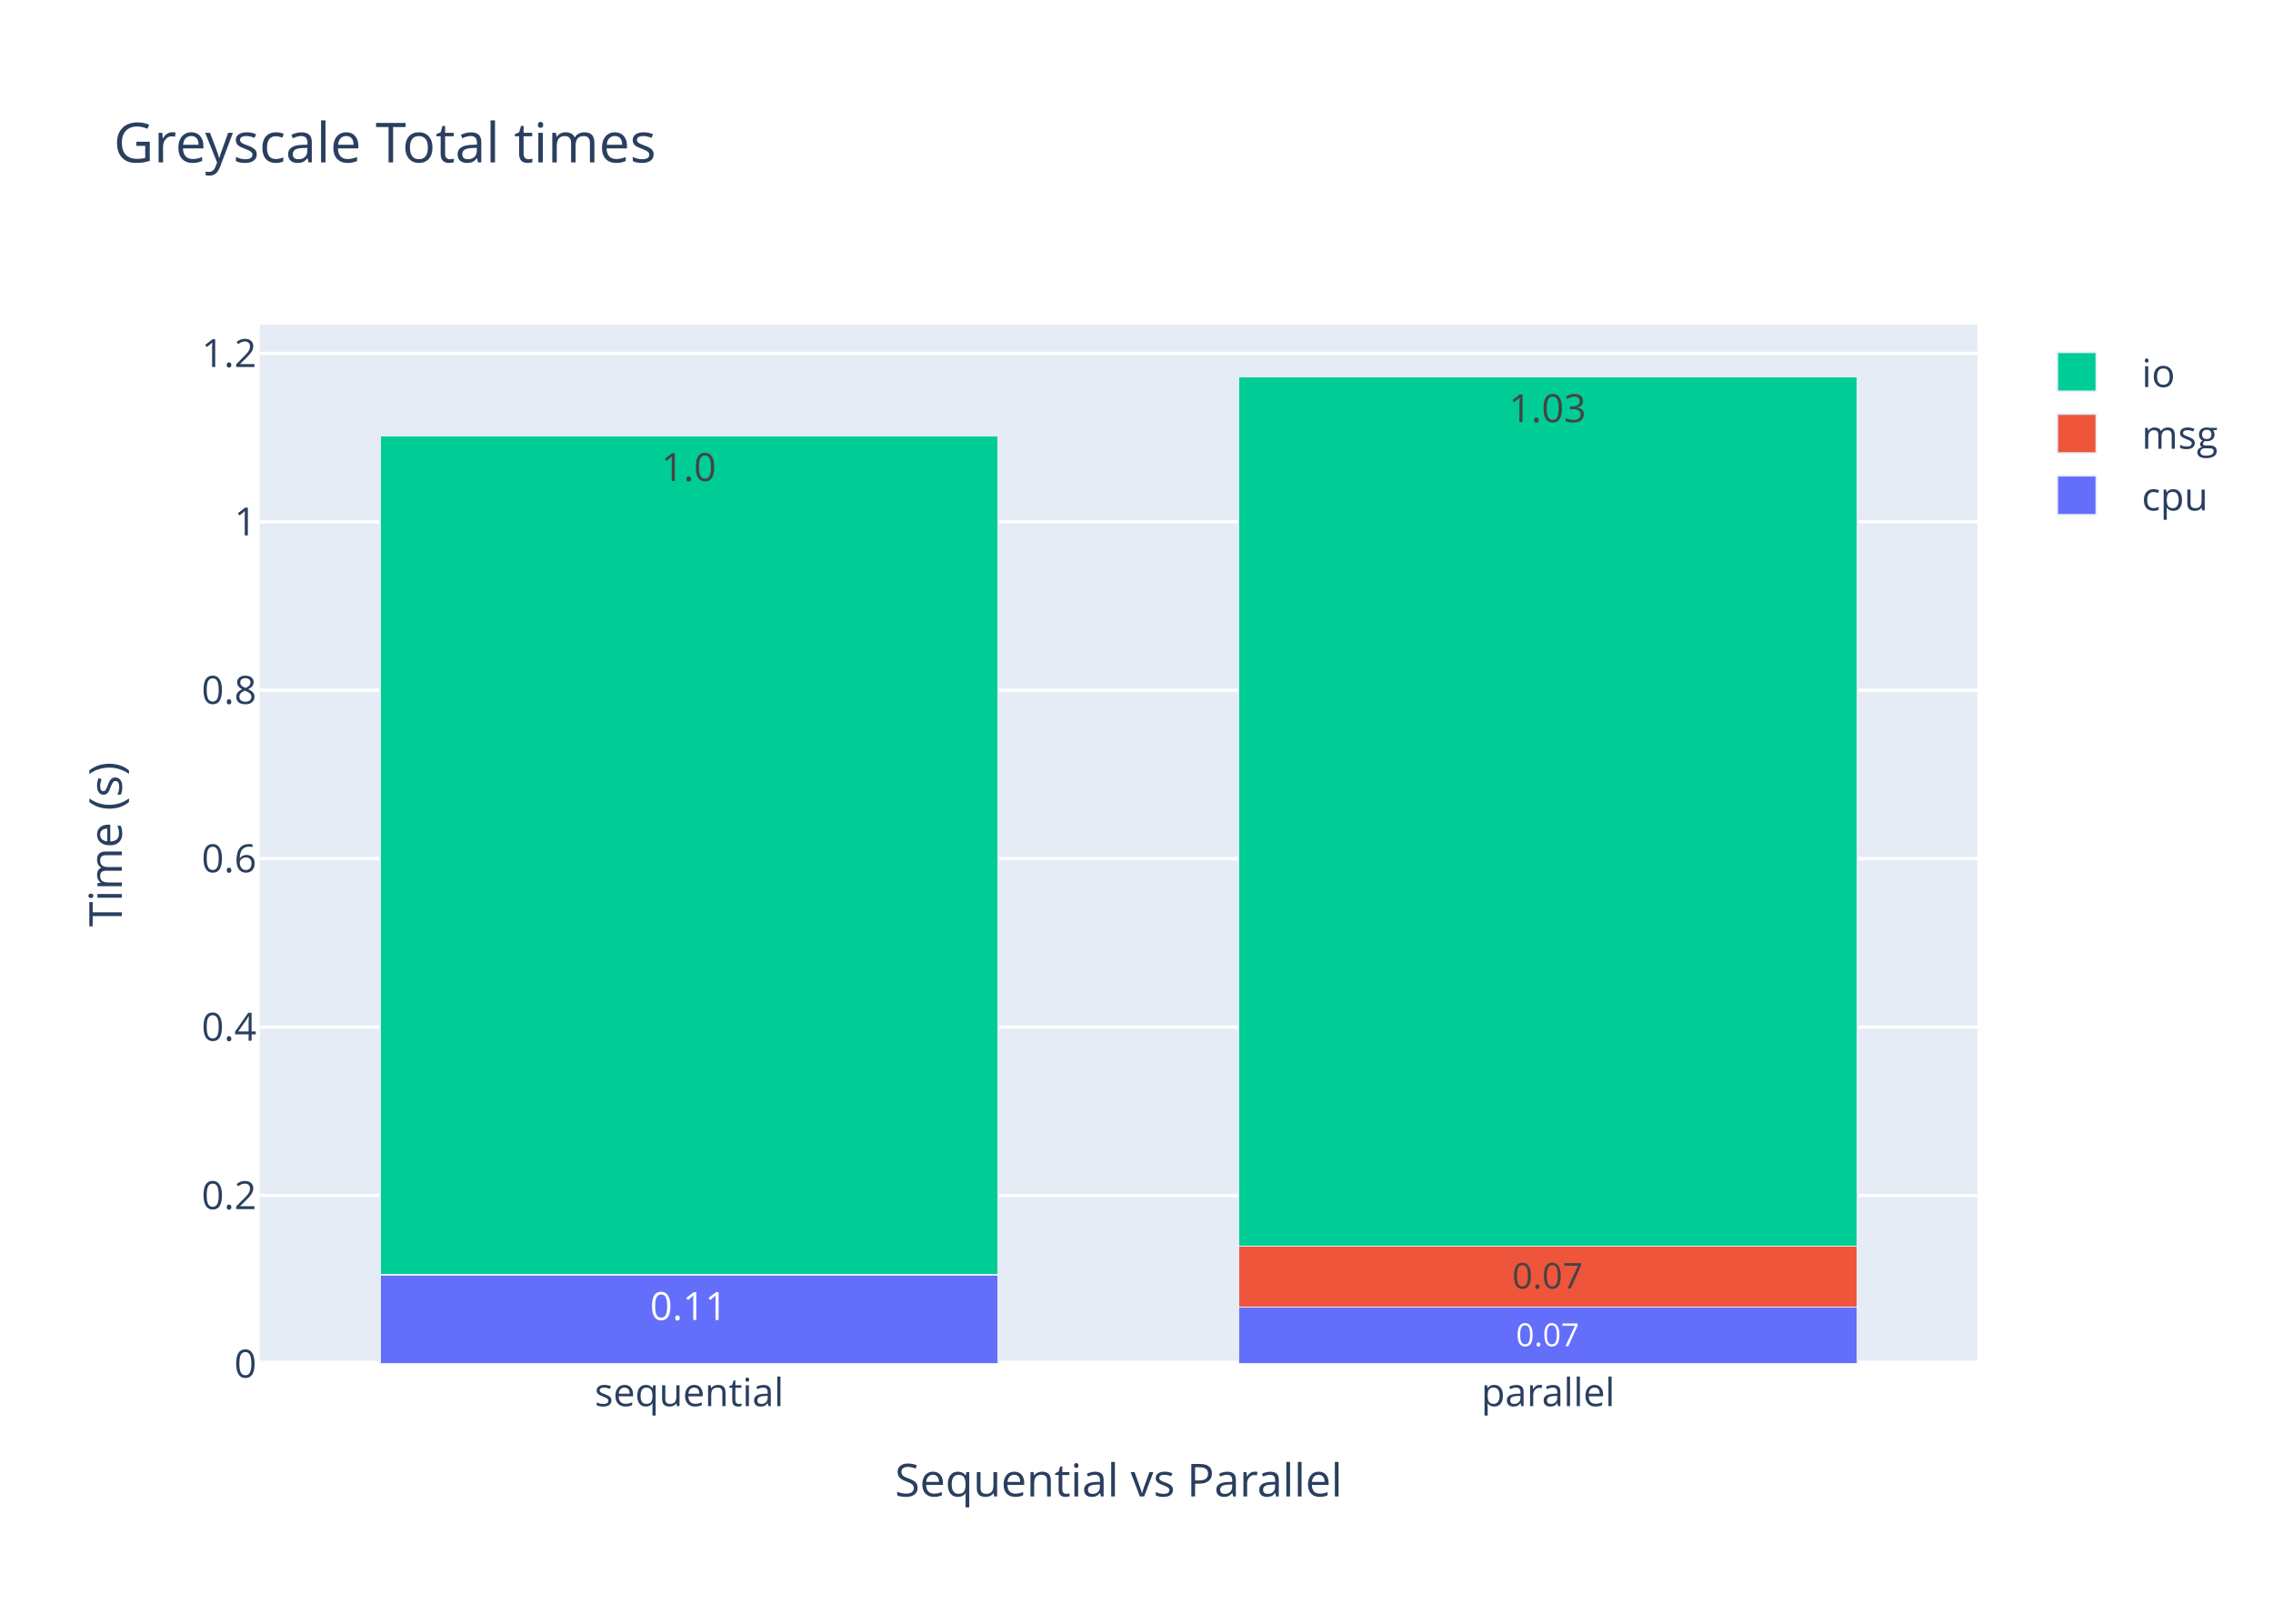
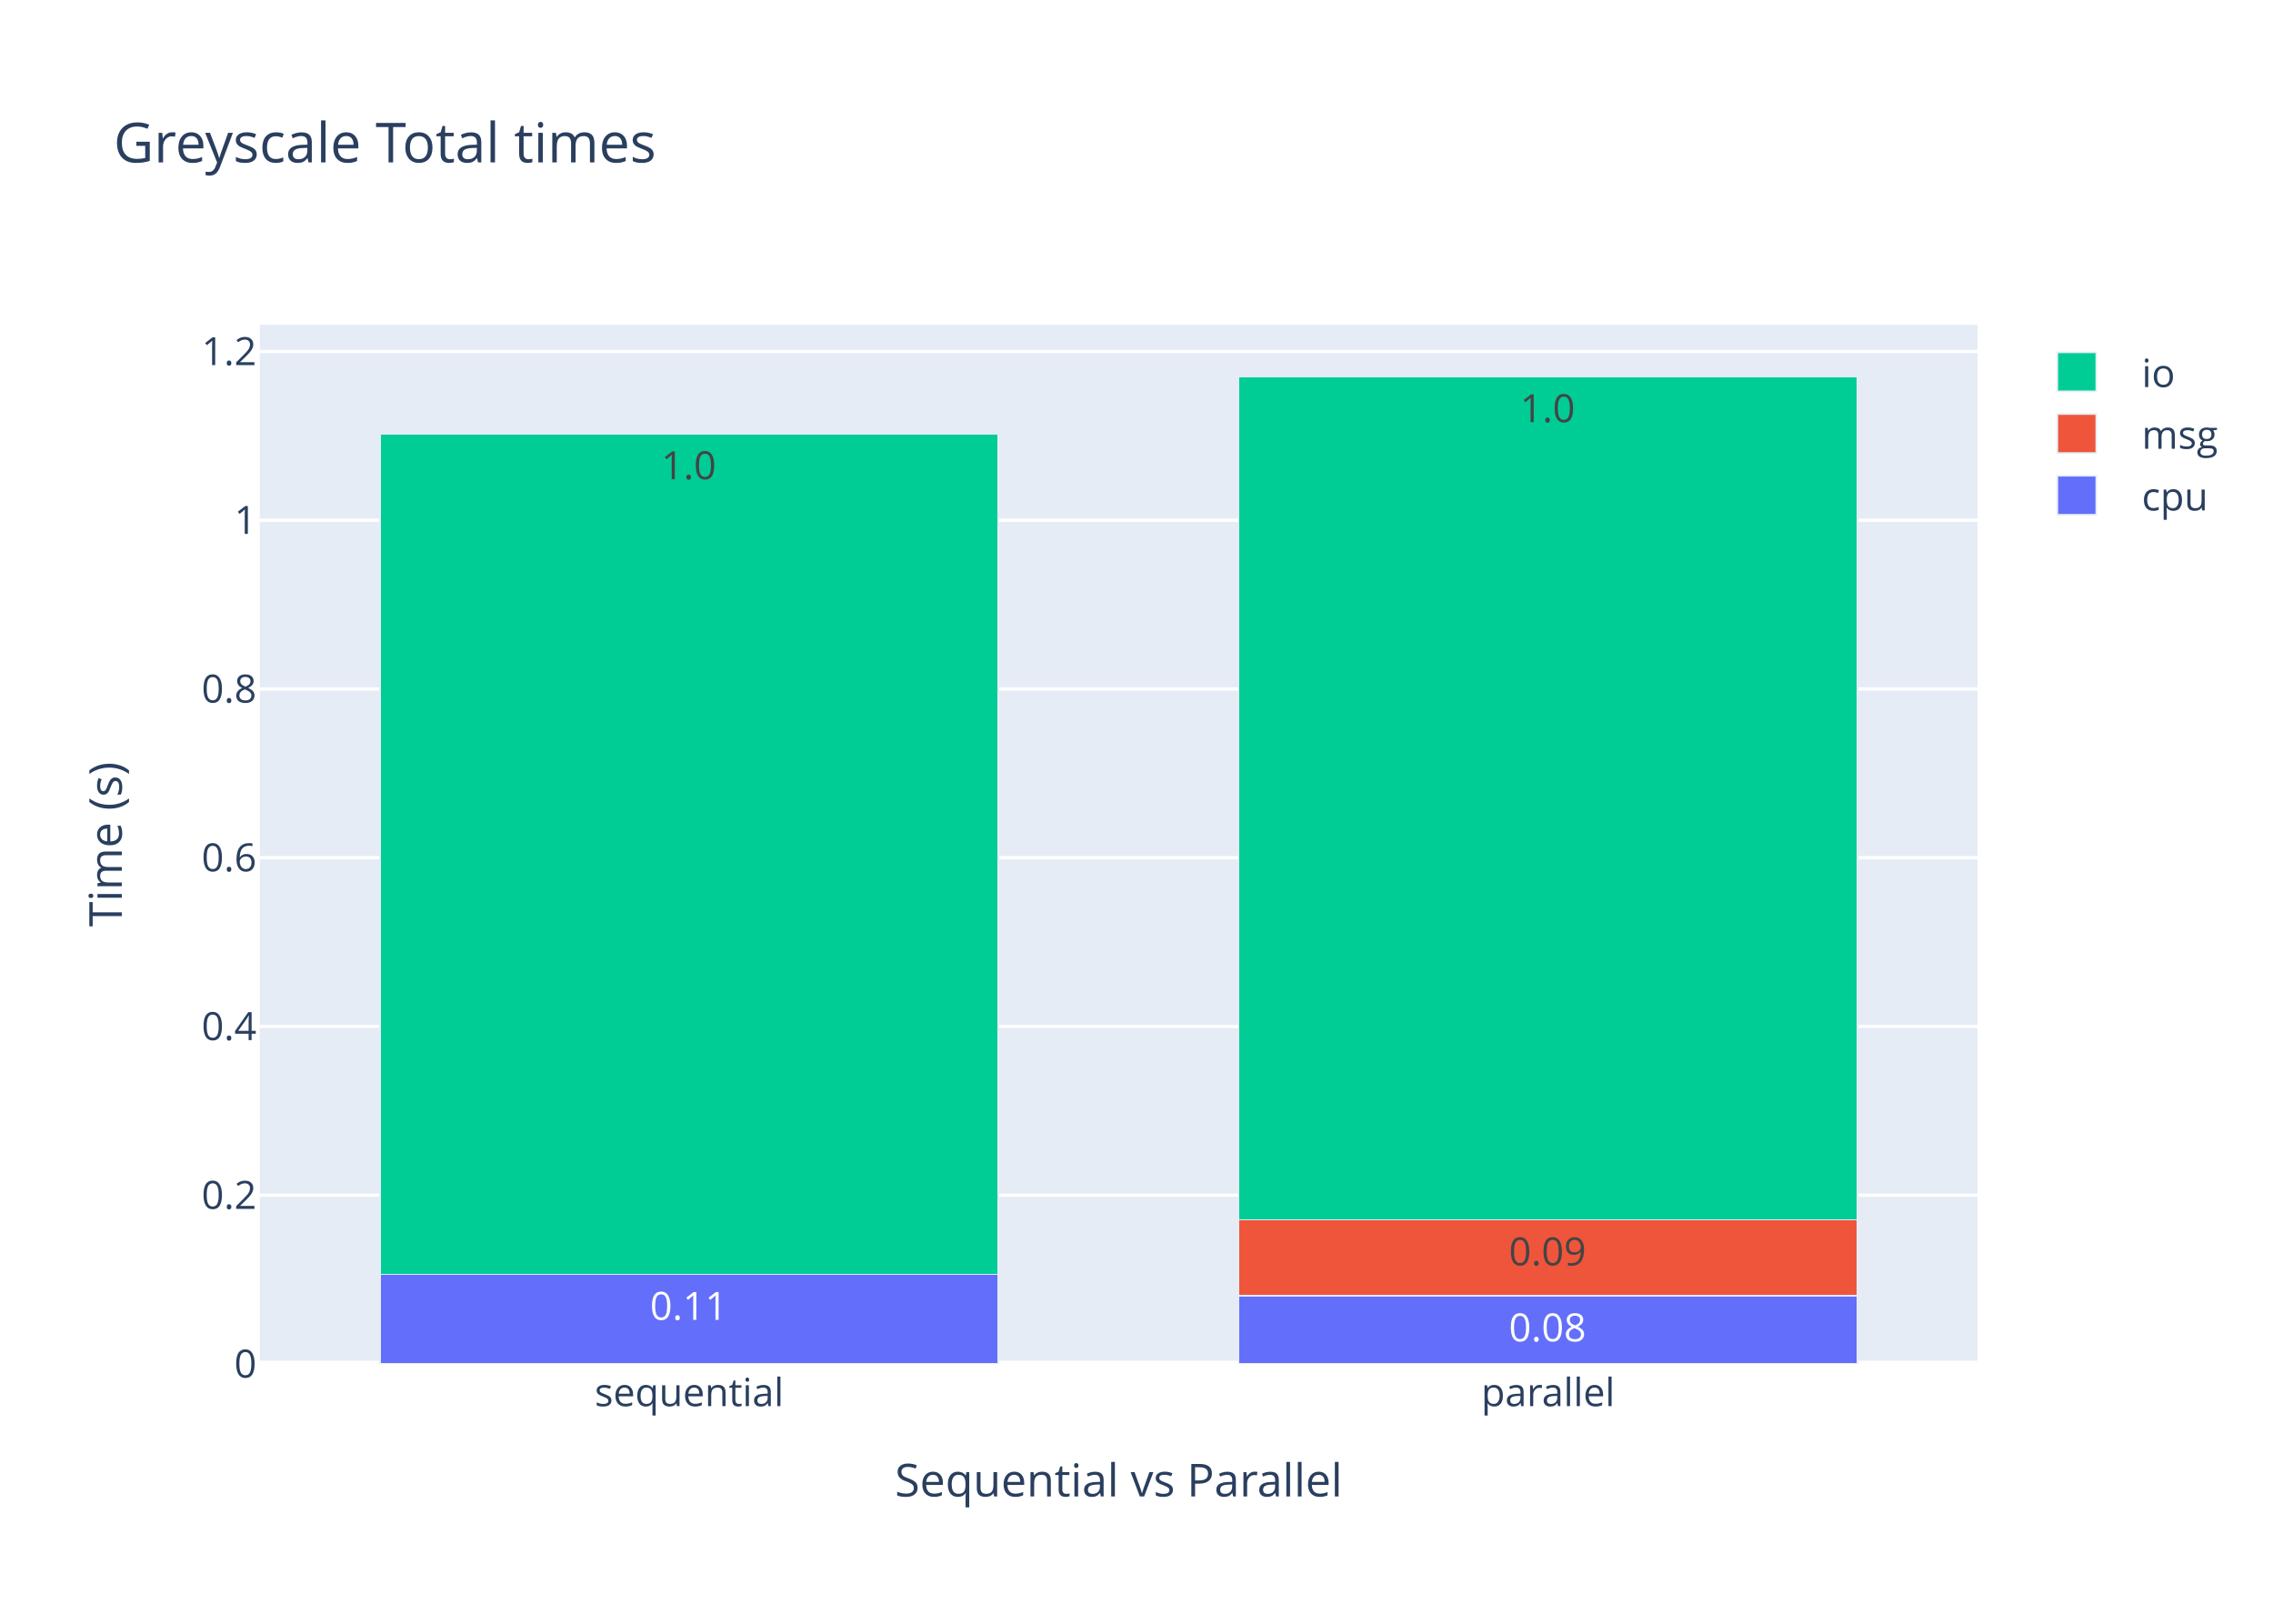
<svg xmlns="http://www.w3.org/2000/svg" class="main-svg" width="700" height="500" style="" viewBox="0 0 700 500">
  <rect x="0" y="0" width="700" height="500" style="fill: rgb(255, 255, 255); fill-opacity: 1;" />
-   <defs id="defs-3b66de">
+   <defs id="defs-ad3696">
    <g class="clips">
-       <clipPath id="clip3b66dexyplot" class="plotclip">
+       <clipPath id="clipad3696xyplot" class="plotclip">
        <rect width="529" height="320" />
      </clipPath>
-       <clipPath class="axesclip" id="clip3b66dex">
+       <clipPath class="axesclip" id="clipad3696x">
        <rect x="80" y="0" width="529" height="500" />
      </clipPath>
-       <clipPath class="axesclip" id="clip3b66dey">
+       <clipPath class="axesclip" id="clipad3696y">
        <rect x="0" y="100" width="700" height="320" />
      </clipPath>
-       <clipPath class="axesclip" id="clip3b66dexy">
+       <clipPath class="axesclip" id="clipad3696xy">
        <rect x="80" y="100" width="529" height="320" />
      </clipPath>
    </g>
    <g class="gradients" />
  </defs>
  <g class="bglayer">
    <rect class="bg" x="80" y="100" width="529" height="320" style="fill: rgb(229, 236, 246); fill-opacity: 1; stroke-width: 0;" />
  </g>
  <g class="layer-below">
    <g class="imagelayer" />
    <g class="shapelayer" />
  </g>
  <g class="cartesianlayer">
    <g class="subplot xy">
      <g class="layer-subplot">
        <g class="shapelayer" />
        <g class="imagelayer" />
      </g>
      <g class="gridlayer">
        <g class="x" />
        <g class="y">
-           <path class="ygrid crisp" transform="translate(0,368.13)" d="M80,0h529" style="stroke: rgb(255, 255, 255); stroke-opacity: 1; stroke-width: 1px;" />
-           <path class="ygrid crisp" transform="translate(0,316.27)" d="M80,0h529" style="stroke: rgb(255, 255, 255); stroke-opacity: 1; stroke-width: 1px;" />
-           <path class="ygrid crisp" transform="translate(0,264.4)" d="M80,0h529" style="stroke: rgb(255, 255, 255); stroke-opacity: 1; stroke-width: 1px;" />
-           <path class="ygrid crisp" transform="translate(0,212.54)" d="M80,0h529" style="stroke: rgb(255, 255, 255); stroke-opacity: 1; stroke-width: 1px;" />
-           <path class="ygrid crisp" transform="translate(0,160.67)" d="M80,0h529" style="stroke: rgb(255, 255, 255); stroke-opacity: 1; stroke-width: 1px;" />
-           <path class="ygrid crisp" transform="translate(0,108.81)" d="M80,0h529" style="stroke: rgb(255, 255, 255); stroke-opacity: 1; stroke-width: 1px;" />
+           <path class="ygrid crisp" transform="translate(0,368.04)" d="M80,0h529" style="stroke: rgb(255, 255, 255); stroke-opacity: 1; stroke-width: 1px;" />
+           <path class="ygrid crisp" transform="translate(0,316.08)" d="M80,0h529" style="stroke: rgb(255, 255, 255); stroke-opacity: 1; stroke-width: 1px;" />
+           <path class="ygrid crisp" transform="translate(0,264.11)" d="M80,0h529" style="stroke: rgb(255, 255, 255); stroke-opacity: 1; stroke-width: 1px;" />
+           <path class="ygrid crisp" transform="translate(0,212.15)" d="M80,0h529" style="stroke: rgb(255, 255, 255); stroke-opacity: 1; stroke-width: 1px;" />
+           <path class="ygrid crisp" transform="translate(0,160.19)" d="M80,0h529" style="stroke: rgb(255, 255, 255); stroke-opacity: 1; stroke-width: 1px;" />
+           <path class="ygrid crisp" transform="translate(0,108.23)" d="M80,0h529" style="stroke: rgb(255, 255, 255); stroke-opacity: 1; stroke-width: 1px;" />
        </g>
      </g>
      <g class="zerolinelayer">
        <path class="yzl zl crisp" transform="translate(0,420)" d="M80,0h529" style="stroke: rgb(255, 255, 255); stroke-opacity: 1; stroke-width: 2px;" />
      </g>
      <path class="xlines-below" />
      <path class="ylines-below" />
      <g class="overlines-below" />
      <g class="xaxislayer-below" />
      <g class="yaxislayer-below" />
      <g class="overaxes-below" />
-       <g class="plot" transform="translate(80, 100)" clip-path="url('#clip3b66dexyplot')">
+       <g class="plot" transform="translate(80, 100)" clip-path="url('#clipad3696xyplot')">
        <g class="barlayer mlayer">
          <g class="trace bars" shape-rendering="crispEdges" style="opacity: 1;">
            <g class="points">
              <g class="point">
-                 <path d="M37.03,320V292.47H227.47V320Z" style="vector-effect: non-scaling-stroke; opacity: 1; stroke-width: 0.5px; fill: rgb(99, 110, 250); fill-opacity: 1; stroke: rgb(229, 236, 246); stroke-opacity: 1;" />
-                 <text class="bartext bartext-inside" text-anchor="middle" data-notex="1" x="0" y="0" style="font-family: 'Open Sans', verdana, arial, sans-serif; font-size: 12px; fill: rgb(255, 255, 255); fill-opacity: 1; white-space: pre;" transform="translate(132.0859,306.47)">0.11</text>
-               </g>
-               <g class="point">
-                 <path d="M301.53,320V302.53H491.97V320Z" style="vector-effect: non-scaling-stroke; opacity: 1; stroke-width: 0.5px; fill: rgb(99, 110, 250); fill-opacity: 1; stroke: rgb(229, 236, 246); stroke-opacity: 1;" />
-                 <text class="bartext bartext-inside" text-anchor="middle" data-notex="1" x="0" y="0" style="font-family: 'Open Sans', verdana, arial, sans-serif; font-size: 12px; fill: rgb(255, 255, 255); fill-opacity: 1; white-space: pre;" transform="translate(396.6156,314.5421)scale(0.8192857)">0.07</text>
+                 <path d="M37.03,320V292.42H227.47V320Z" style="vector-effect: non-scaling-stroke; opacity: 1; stroke-width: 0.5px; fill: rgb(99, 110, 250); fill-opacity: 1; stroke: rgb(229, 236, 246); stroke-opacity: 1;" />
+                 <text class="bartext bartext-inside" text-anchor="middle" data-notex="1" x="0" y="0" style="font-family: 'Open Sans', verdana, arial, sans-serif; font-size: 12px; fill: rgb(255, 255, 255); fill-opacity: 1; white-space: pre;" transform="translate(132.0859,306.42)">0.11</text>
+               </g>
+               <g class="point">
+                 <path d="M301.53,320V299.05H491.97V320Z" style="vector-effect: non-scaling-stroke; opacity: 1; stroke-width: 0.5px; fill: rgb(99, 110, 250); fill-opacity: 1; stroke: rgb(229, 236, 246); stroke-opacity: 1;" />
+                 <text class="bartext bartext-inside" text-anchor="middle" data-notex="1" x="0" y="0" style="font-family: 'Open Sans', verdana, arial, sans-serif; font-size: 12px; fill: rgb(255, 255, 255); fill-opacity: 1; white-space: pre;" transform="translate(396.5859,313.05)">0.08</text>
              </g>
            </g>
          </g>
          <g class="trace bars" shape-rendering="crispEdges" style="opacity: 1;">
            <g class="points">
              <g class="point">
-                 <path d="M37.03,292.47V292.47H227.47V292.47Z" style="vector-effect: non-scaling-stroke; opacity: 1; stroke-width: 0.5px; fill: rgb(239, 85, 59); fill-opacity: 1; stroke: rgb(229, 236, 246); stroke-opacity: 1;" />
-               </g>
-               <g class="point">
-                 <path d="M301.53,302.53V283.72H491.97V302.53Z" style="vector-effect: non-scaling-stroke; opacity: 1; stroke-width: 0.5px; fill: rgb(239, 85, 59); fill-opacity: 1; stroke: rgb(229, 236, 246); stroke-opacity: 1;" />
-                 <text class="bartext bartext-inside" text-anchor="middle" data-notex="1" x="0" y="0" style="font-family: 'Open Sans', verdana, arial, sans-serif; font-size: 12px; fill: rgb(68, 68, 68); fill-opacity: 1; white-space: pre;" transform="translate(396.5999,296.785)scale(0.915)">0.07</text>
+                 <path d="M37.03,292.42V292.42H227.47V292.42Z" style="vector-effect: non-scaling-stroke; opacity: 1; stroke-width: 0.5px; fill: rgb(239, 85, 59); fill-opacity: 1; stroke: rgb(229, 236, 246); stroke-opacity: 1;" />
+               </g>
+               <g class="point">
+                 <path d="M301.53,299.05V275.65H491.97V299.05Z" style="vector-effect: non-scaling-stroke; opacity: 1; stroke-width: 0.5px; fill: rgb(239, 85, 59); fill-opacity: 1; stroke: rgb(229, 236, 246); stroke-opacity: 1;" />
+                 <text class="bartext bartext-inside" text-anchor="middle" data-notex="1" x="0" y="0" style="font-family: 'Open Sans', verdana, arial, sans-serif; font-size: 12px; fill: rgb(68, 68, 68); fill-opacity: 1; white-space: pre;" transform="translate(396.5859,289.65)">0.09</text>
              </g>
            </g>
          </g>
          <g class="trace bars" shape-rendering="crispEdges" style="opacity: 1;">
            <g class="points">
              <g class="point">
-                 <path d="M37.03,292.47V34.11H227.47V292.47Z" style="vector-effect: non-scaling-stroke; opacity: 1; stroke-width: 0.5px; fill: rgb(0, 204, 150); fill-opacity: 1; stroke: rgb(229, 236, 246); stroke-opacity: 1;" />
-                 <text class="bartext bartext-inside" text-anchor="middle" data-notex="1" x="0" y="0" style="font-family: 'Open Sans', verdana, arial, sans-serif; font-size: 12px; fill: rgb(68, 68, 68); fill-opacity: 1; white-space: pre;" transform="translate(132.0859,48.11)">1.0</text>
-               </g>
-               <g class="point">
-                 <path d="M301.53,283.72V16H491.97V283.72Z" style="vector-effect: non-scaling-stroke; opacity: 1; stroke-width: 0.5px; fill: rgb(0, 204, 150); fill-opacity: 1; stroke: rgb(229, 236, 246); stroke-opacity: 1;" />
-                 <text class="bartext bartext-inside" text-anchor="middle" data-notex="1" x="0" y="0" style="font-family: 'Open Sans', verdana, arial, sans-serif; font-size: 12px; fill: rgb(68, 68, 68); fill-opacity: 1; white-space: pre;" transform="translate(396.5859,30)">1.03</text>
+                 <path d="M37.03,292.42V33.57H227.47V292.42Z" style="vector-effect: non-scaling-stroke; opacity: 1; stroke-width: 0.5px; fill: rgb(0, 204, 150); fill-opacity: 1; stroke: rgb(229, 236, 246); stroke-opacity: 1;" />
+                 <text class="bartext bartext-inside" text-anchor="middle" data-notex="1" x="0" y="0" style="font-family: 'Open Sans', verdana, arial, sans-serif; font-size: 12px; fill: rgb(68, 68, 68); fill-opacity: 1; white-space: pre;" transform="translate(132.0859,47.57)">1.0</text>
+               </g>
+               <g class="point">
+                 <path d="M301.53,275.65V16H491.97V275.65Z" style="vector-effect: non-scaling-stroke; opacity: 1; stroke-width: 0.5px; fill: rgb(0, 204, 150); fill-opacity: 1; stroke: rgb(229, 236, 246); stroke-opacity: 1;" />
+                 <text class="bartext bartext-inside" text-anchor="middle" data-notex="1" x="0" y="0" style="font-family: 'Open Sans', verdana, arial, sans-serif; font-size: 12px; fill: rgb(68, 68, 68); fill-opacity: 1; white-space: pre;" transform="translate(396.5859,30)">1.0</text>
              </g>
            </g>
          </g>
        </g>
      </g>
      <g class="overplot" />
      <path class="xlines-above crisp" d="M0,0" style="fill: none;" />
      <path class="ylines-above crisp" d="M0,0" style="fill: none;" />
      <g class="overlines-above" />
      <g class="xaxislayer-above">
        <g class="xtick">
          <text text-anchor="middle" x="0" y="433" transform="translate(212.25,0)" style="font-family: 'Open Sans', verdana, arial, sans-serif; font-size: 12px; fill: rgb(42, 63, 95); fill-opacity: 1; white-space: pre;">sequential</text>
        </g>
        <g class="xtick">
          <text text-anchor="middle" x="0" y="433" transform="translate(476.75,0)" style="font-family: 'Open Sans', verdana, arial, sans-serif; font-size: 12px; fill: rgb(42, 63, 95); fill-opacity: 1; white-space: pre;">parallel</text>
        </g>
      </g>
      <g class="yaxislayer-above">
        <g class="ytick">
          <text text-anchor="end" x="79" y="4.2" transform="translate(0,420)" style="font-family: 'Open Sans', verdana, arial, sans-serif; font-size: 12px; fill: rgb(42, 63, 95); fill-opacity: 1; white-space: pre;">0</text>
        </g>
        <g class="ytick">
-           <text text-anchor="end" x="79" y="4.2" transform="translate(0,368.13)" style="font-family: 'Open Sans', verdana, arial, sans-serif; font-size: 12px; fill: rgb(42, 63, 95); fill-opacity: 1; white-space: pre;">0.2</text>
-         </g>
-         <g class="ytick">
-           <text text-anchor="end" x="79" y="4.2" transform="translate(0,316.27)" style="font-family: 'Open Sans', verdana, arial, sans-serif; font-size: 12px; fill: rgb(42, 63, 95); fill-opacity: 1; white-space: pre;">0.4</text>
-         </g>
-         <g class="ytick">
-           <text text-anchor="end" x="79" y="4.2" transform="translate(0,264.4)" style="font-family: 'Open Sans', verdana, arial, sans-serif; font-size: 12px; fill: rgb(42, 63, 95); fill-opacity: 1; white-space: pre;">0.6</text>
-         </g>
-         <g class="ytick">
-           <text text-anchor="end" x="79" y="4.2" transform="translate(0,212.54)" style="font-family: 'Open Sans', verdana, arial, sans-serif; font-size: 12px; fill: rgb(42, 63, 95); fill-opacity: 1; white-space: pre;">0.8</text>
-         </g>
-         <g class="ytick">
-           <text text-anchor="end" x="79" y="4.2" transform="translate(0,160.67)" style="font-family: 'Open Sans', verdana, arial, sans-serif; font-size: 12px; fill: rgb(42, 63, 95); fill-opacity: 1; white-space: pre;">1</text>
-         </g>
-         <g class="ytick">
-           <text text-anchor="end" x="79" y="4.2" transform="translate(0,108.81)" style="font-family: 'Open Sans', verdana, arial, sans-serif; font-size: 12px; fill: rgb(42, 63, 95); fill-opacity: 1; white-space: pre;">1.2</text>
+           <text text-anchor="end" x="79" y="4.2" transform="translate(0,368.04)" style="font-family: 'Open Sans', verdana, arial, sans-serif; font-size: 12px; fill: rgb(42, 63, 95); fill-opacity: 1; white-space: pre;">0.2</text>
+         </g>
+         <g class="ytick">
+           <text text-anchor="end" x="79" y="4.2" transform="translate(0,316.08)" style="font-family: 'Open Sans', verdana, arial, sans-serif; font-size: 12px; fill: rgb(42, 63, 95); fill-opacity: 1; white-space: pre;">0.4</text>
+         </g>
+         <g class="ytick">
+           <text text-anchor="end" x="79" y="4.2" transform="translate(0,264.11)" style="font-family: 'Open Sans', verdana, arial, sans-serif; font-size: 12px; fill: rgb(42, 63, 95); fill-opacity: 1; white-space: pre;">0.6</text>
+         </g>
+         <g class="ytick">
+           <text text-anchor="end" x="79" y="4.2" transform="translate(0,212.15)" style="font-family: 'Open Sans', verdana, arial, sans-serif; font-size: 12px; fill: rgb(42, 63, 95); fill-opacity: 1; white-space: pre;">0.8</text>
+         </g>
+         <g class="ytick">
+           <text text-anchor="end" x="79" y="4.2" transform="translate(0,160.19)" style="font-family: 'Open Sans', verdana, arial, sans-serif; font-size: 12px; fill: rgb(42, 63, 95); fill-opacity: 1; white-space: pre;">1</text>
+         </g>
+         <g class="ytick">
+           <text text-anchor="end" x="79" y="4.2" transform="translate(0,108.23)" style="font-family: 'Open Sans', verdana, arial, sans-serif; font-size: 12px; fill: rgb(42, 63, 95); fill-opacity: 1; white-space: pre;">1.2</text>
        </g>
      </g>
      <g class="overaxes-above" />
    </g>
  </g>
  <g class="polarlayer" />
  <g class="ternarylayer" />
  <g class="geolayer" />
  <g class="funnelarealayer" />
  <g class="pielayer" />
  <g class="treemaplayer" />
  <g class="sunburstlayer" />
  <g class="glimages" />
-   <defs id="topdefs-3b66de">
+   <defs id="topdefs-ad3696">
    <g class="clips" />
-     <clipPath id="legend3b66de">
+     <clipPath id="legendad3696">
      <rect width="68" height="67" x="0" y="0" />
    </clipPath>
  </defs>
  <g class="layer-above">
    <g class="imagelayer" />
    <g class="shapelayer" />
  </g>
  <g class="infolayer">
    <g class="legend" pointer-events="all" transform="translate(619.58, 100)">
      <rect class="bg" shape-rendering="crispEdges" style="stroke: rgb(68, 68, 68); stroke-opacity: 1; fill: rgb(255, 255, 255); fill-opacity: 1; stroke-width: 0px;" width="68" height="67" x="0" y="0" />
-       <g class="scrollbox" transform="translate(0, 0)" clip-path="url('#legend3b66de')">
+       <g class="scrollbox" transform="translate(0, 0)" clip-path="url('#legendad3696')">
        <g class="groups">
          <g class="traces" transform="translate(0, 14.5)" style="opacity: 1;">
            <text class="legendtext" text-anchor="start" x="40" y="4.68" style="font-family: 'Open Sans', verdana, arial, sans-serif; font-size: 12px; fill: rgb(42, 63, 95); fill-opacity: 1; white-space: pre;">io</text>
            <g class="layers" style="opacity: 1;">
              <g class="legendfill" />
              <g class="legendlines" />
              <g class="legendsymbols">
                <g class="legendpoints">
                  <path class="legendundefined" d="M6,6H-6V-6H6Z" transform="translate(20,0)" style="stroke-width: 0.5px; fill: rgb(0, 204, 150); fill-opacity: 1; stroke: rgb(229, 236, 246); stroke-opacity: 1;" />
                </g>
              </g>
            </g>
            <rect class="legendtoggle" pointer-events="all" x="0" y="-9.5" width="62.672" height="19" style="cursor: pointer; fill: rgb(0, 0, 0); fill-opacity: 0;" />
          </g>
          <g class="traces" transform="translate(0, 33.5)" style="opacity: 1;">
            <text class="legendtext" text-anchor="start" x="40" y="4.68" style="font-family: 'Open Sans', verdana, arial, sans-serif; font-size: 12px; fill: rgb(42, 63, 95); fill-opacity: 1; white-space: pre;">msg</text>
            <g class="layers" style="opacity: 1;">
              <g class="legendfill" />
              <g class="legendlines" />
              <g class="legendsymbols">
                <g class="legendpoints">
                  <path class="legendundefined" d="M6,6H-6V-6H6Z" transform="translate(20,0)" style="stroke-width: 0.5px; fill: rgb(239, 85, 59); fill-opacity: 1; stroke: rgb(229, 236, 246); stroke-opacity: 1;" />
                </g>
              </g>
            </g>
            <rect class="legendtoggle" pointer-events="all" x="0" y="-9.5" width="62.672" height="19" style="cursor: pointer; fill: rgb(0, 0, 0); fill-opacity: 0;" />
          </g>
          <g class="traces" transform="translate(0, 52.5)" style="opacity: 1;">
            <text class="legendtext" text-anchor="start" x="40" y="4.68" style="font-family: 'Open Sans', verdana, arial, sans-serif; font-size: 12px; fill: rgb(42, 63, 95); fill-opacity: 1; white-space: pre;">cpu</text>
            <g class="layers" style="opacity: 1;">
              <g class="legendfill" />
              <g class="legendlines" />
              <g class="legendsymbols">
                <g class="legendpoints">
                  <path class="legendundefined" d="M6,6H-6V-6H6Z" transform="translate(20,0)" style="stroke-width: 0.5px; fill: rgb(99, 110, 250); fill-opacity: 1; stroke: rgb(229, 236, 246); stroke-opacity: 1;" />
                </g>
              </g>
            </g>
            <rect class="legendtoggle" pointer-events="all" x="0" y="-9.5" width="62.672" height="19" style="cursor: pointer; fill: rgb(0, 0, 0); fill-opacity: 0;" />
          </g>
        </g>
      </g>
      <rect class="scrollbar" rx="20" ry="3" width="0" height="0" style="fill: rgb(128, 139, 164); fill-opacity: 1;" x="0" y="0" />
    </g>
    <g class="g-gtitle">
      <text class="gtitle" x="35" y="50" text-anchor="start" dy="0em" style="font-family: 'Open Sans', verdana, arial, sans-serif; font-size: 17px; fill: rgb(42, 63, 95); opacity: 1; font-weight: normal; white-space: pre;">Greyscale Total times</text>
    </g>
    <g class="g-xtitle">
      <text class="xtitle" x="344.5" y="460.8" text-anchor="middle" style="font-family: 'Open Sans', verdana, arial, sans-serif; font-size: 14px; fill: rgb(42, 63, 95); opacity: 1; font-weight: normal; white-space: pre;">Sequential vs Parallel</text>
    </g>
    <g class="g-ytitle">
      <text class="ytitle" transform="rotate(-90,37.5125,260)" x="37.513" y="260" text-anchor="middle" style="font-family: 'Open Sans', verdana, arial, sans-serif; font-size: 14px; fill: rgb(42, 63, 95); opacity: 1; font-weight: normal; white-space: pre;">Time (s)</text>
    </g>
  </g>
</svg>
